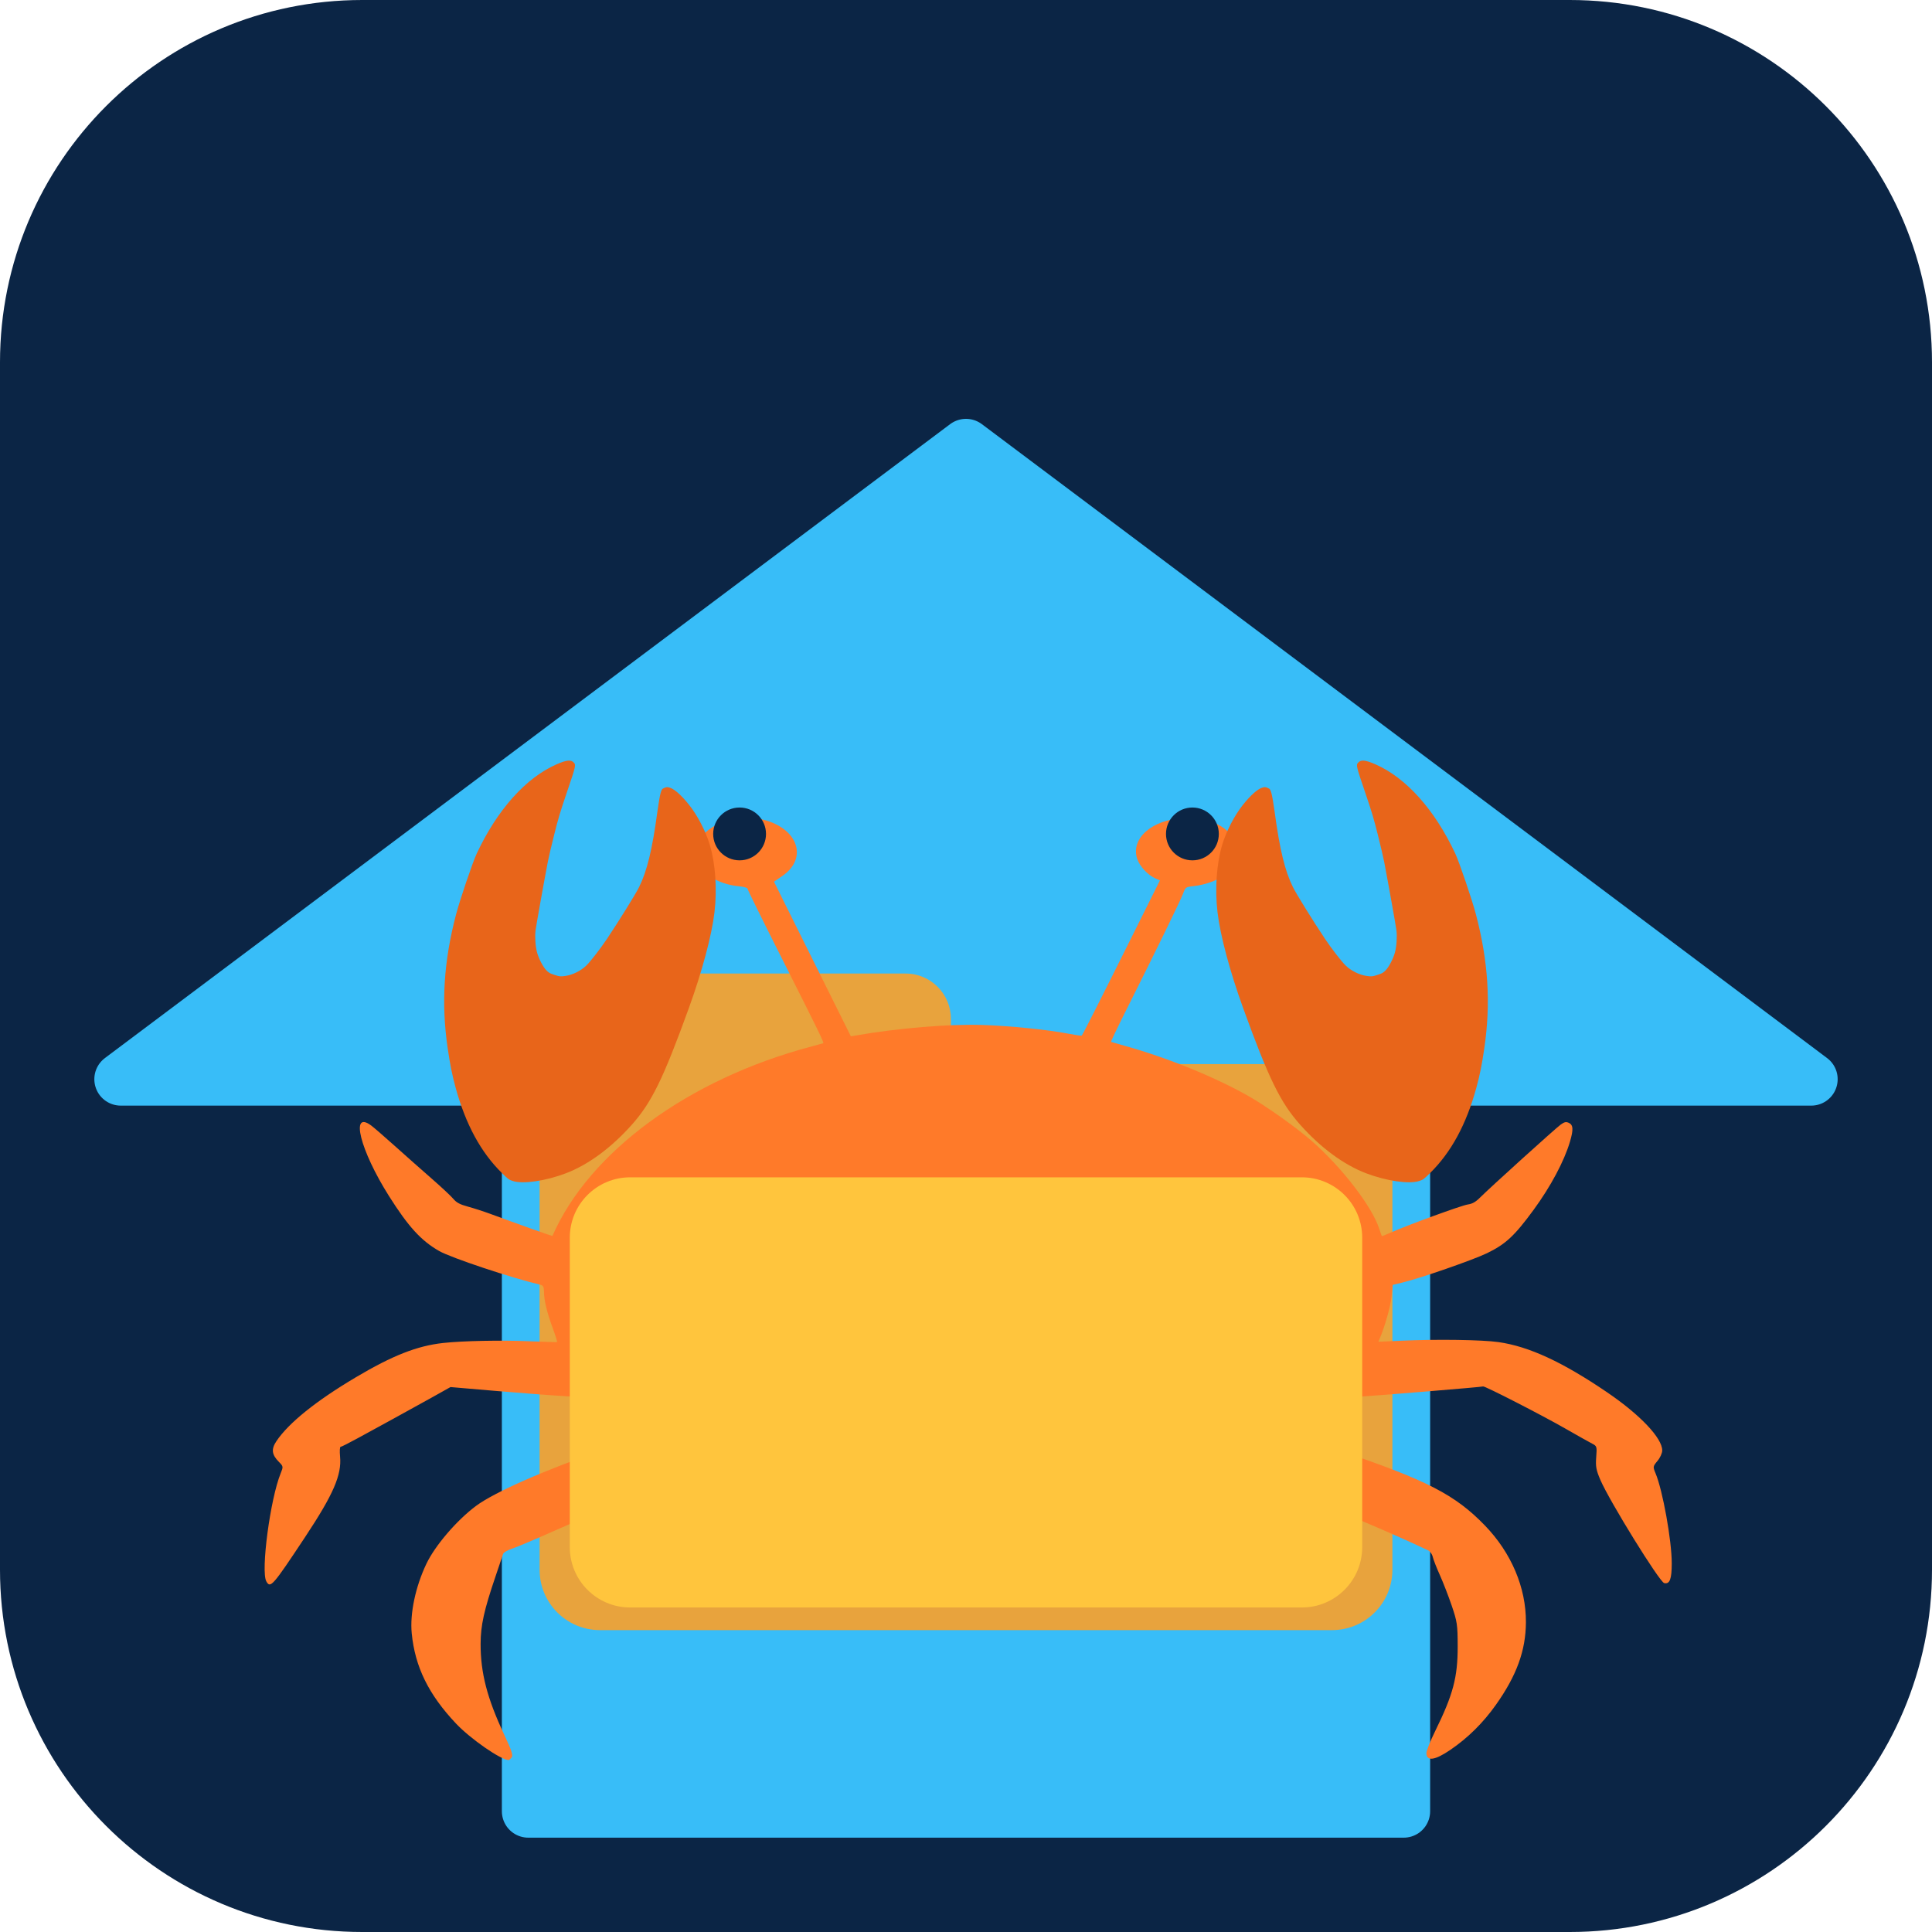
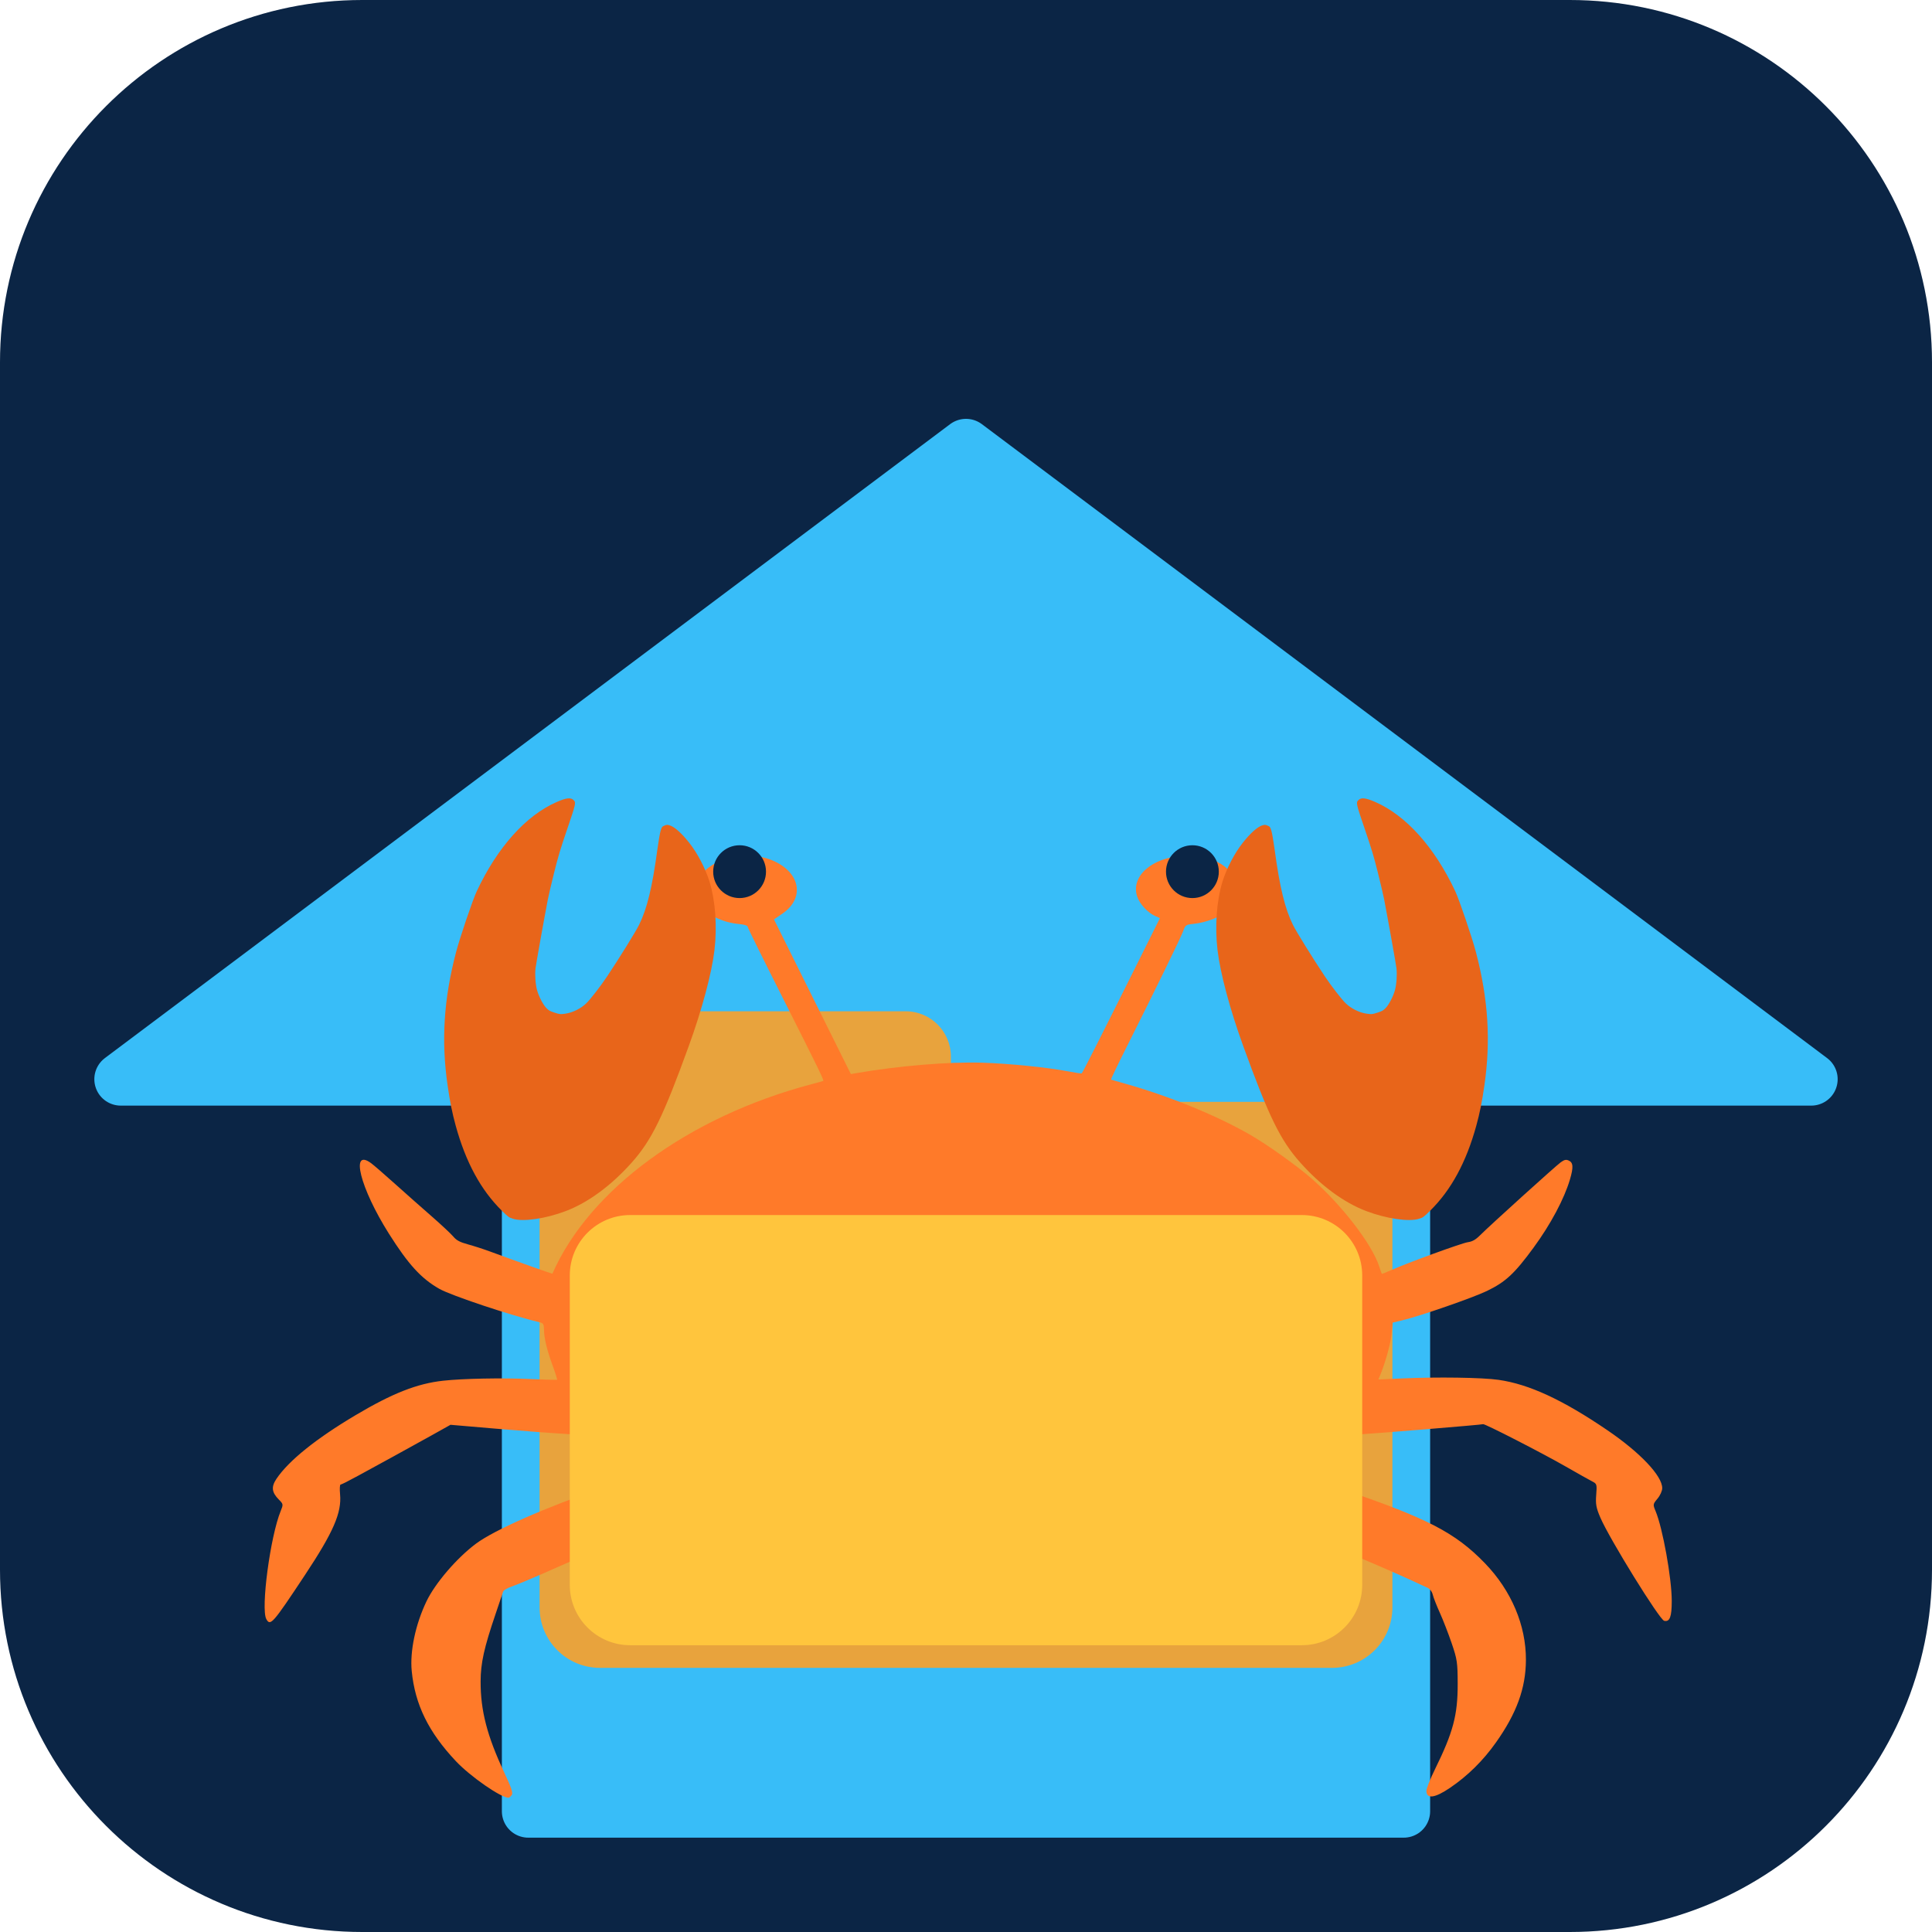
<svg xmlns="http://www.w3.org/2000/svg" viewBox="0 0 512 512" width="512" height="512">
  <rect x="0" y="0" width="512" height="512" rx="96" fill="#0B2545" />
  <path d="M256 118 L480 286 H372 V480 H140 V286 H32 Z" fill="#38BDF8" stroke="#38BDF8" stroke-width="14" stroke-linejoin="round" />
-   <rect x="160" y="258" width="92" height="32" rx="12" fill="#E8A33D" />
-   <rect x="143" y="282" width="226" height="150" rx="16" fill="#E8A33D" />
-   <g fill="#FF7A29" transform="translate(-2.0,169.9) scale(0.504,0.3444)">
+   <rect x="160" y="268" width="92" height="32" rx="12" fill="#E8A33D" />
+   <rect x="143" y="292" width="226" height="150" rx="16" fill="#E8A33D" />
+   <g fill="#FF7A29" transform="translate(-2.0,179.9) scale(0.504,0.3444)">
    <path d="M 385.462 138.366 C 379.171 141.295, 372.670 148.536, 371.011 154.462 C 369.417 160.155, 370.091 169.384, 372.461 174.320 C 376.090 181.881, 383.914 187.478, 392.497 188.655 C 395.017 189, 397 189.805, 397 190.484 C 397 191.150, 405.365 215.951, 415.588 245.598 C 434.707 301.039, 437.365 309.029, 436.818 309.430 C 436.643 309.559, 433.800 310.711, 430.500 311.990 C 366.087 336.965, 313.856 392.911, 294.429 457.738 C 294.363 457.959, 275.367 448.061, 261.500 440.580 C 258.200 438.800, 253.025 436.357, 250 435.151 C 245.755 433.460, 243.998 432.083, 242.301 429.120 C 241.091 427.007, 235.910 419.929, 230.788 413.390 C 225.666 406.850, 217.024 395.650, 211.582 388.500 C 206.141 381.350, 200.550 374.262, 199.158 372.750 C 187.944 360.570, 193.332 391.879, 208.494 427 C 218.707 450.657, 225.407 461.394, 234.912 469.332 C 241.183 474.570, 272.891 490.027, 288.250 495.333 C 289.587 495.794, 290.002 497.066, 290.008 500.719 C 290.018 507.229, 291.548 516.507, 294.639 528.802 C 296.064 534.468, 297.065 539.223, 296.865 539.368 C 296.664 539.514, 290.200 539.240, 282.500 538.760 C 267.511 537.825, 247.349 538.411, 236.975 540.081 C 223.284 542.286, 210.353 549.727, 191 566.536 C 170.154 584.642, 155.713 601.648, 149.314 615.626 C 146.491 621.792, 146.838 626.009, 150.628 631.594 C 152.941 635.002, 152.972 635.294, 151.567 640.310 C 146.085 659.878, 141.017 715.653, 144.006 723.516 C 146.141 729.131, 147.301 727.193, 164.362 689.500 C 179.264 656.580, 183.691 641.674, 182.781 627.495 C 182.517 623.373, 182.638 620, 183.050 620 C 183.462 620, 187.584 616.962, 192.210 613.250 C 196.836 609.538, 205.319 602.753, 211.060 598.173 C 216.802 593.593, 225.853 586.280, 231.173 581.921 L 240.846 573.997 264.460 576.953 C 277.448 578.580, 294.618 580.466, 302.614 581.145 L 317.154 582.381 318.971 585.940 C 321.545 590.982, 331.523 604.808, 335.779 609.232 C 337.754 611.284, 339.174 613.113, 338.935 613.297 C 338.696 613.480, 330.721 617.537, 321.214 622.311 C 290.891 637.538, 263.891 654.938, 254.255 665.464 C 244.108 676.547, 232.734 695.965, 228.167 710 C 222.413 727.684, 219.444 748.299, 220.461 763.500 C 222.189 789.296, 229.299 810.516, 243.704 832.870 C 251.337 844.713, 267.380 861, 271.415 861 C 271.698 861, 272.411 860.101, 272.999 859.002 C 273.849 857.413, 273.043 853.808, 269.059 841.390 C 260.102 813.468, 256.639 793.916, 256.682 771.500 C 256.710 757.347, 258.484 745.638, 264.564 719.500 C 266.483 711.250, 268.250 703.585, 268.491 702.466 C 268.750 701.266, 270.793 699.527, 273.476 698.224 C 275.977 697.009, 286.612 690.397, 297.110 683.531 C 307.608 676.665, 321.891 668.157, 328.849 664.625 C 335.807 661.092, 348.047 654.887, 356.049 650.836 L 370.598 643.470 379.549 649.271 C 402.879 664.390, 434.871 677.472, 462.071 683.014 C 485.105 687.709, 520.167 689.441, 541.500 686.939 C 580.997 682.306, 615.172 670.020, 646.363 649.237 C 653.342 644.587, 657.666 642.290, 658.382 642.853 C 659.459 643.700, 664.647 646.473, 690.500 660.017 C 707.751 669.055, 732.751 684.426, 754.613 699.436 C 755.874 700.302, 756.977 702.452, 757.347 704.767 C 757.688 706.902, 759.348 713.115, 761.036 718.574 C 762.723 724.033, 765.524 734.575, 767.259 742 C 770.174 754.474, 770.416 756.868, 770.437 773.500 C 770.468 797.352, 768.037 810.718, 758.530 838.958 C 756.039 846.360, 754 853.871, 754 855.649 C 754 862.151, 758.426 861.308, 766.492 853.268 C 775.798 843.991, 783.798 832.427, 790.542 818.500 C 801.458 795.959, 806.241 776.706, 806.317 755 C 806.410 728.313, 798.661 701.559, 784.733 680.478 C 769.184 656.944, 754.138 645.561, 709.250 623.375 C 697.563 617.599, 688 612.695, 688 612.478 C 688 612.261, 691.188 608.128, 695.084 603.292 C 698.980 598.456, 703.811 591.740, 705.820 588.367 L 709.472 582.233 716.986 581.575 C 728.627 580.554, 783.374 573.959, 783.809 573.525 C 784.439 572.894, 814.562 595.480, 827 605.909 C 833.325 611.212, 839.675 616.433, 841.111 617.510 C 843.640 619.407, 843.708 619.736, 843.277 627.984 C 842.904 635.124, 843.260 637.951, 845.480 645.484 C 850.341 661.983, 876.568 724.023, 879.028 724.843 C 881.959 725.820, 883 721.812, 882.999 709.559 C 882.997 692.105, 878.237 653.429, 874.481 640.350 C 873.048 635.358, 873.079 635.066, 875.489 630.850 C 876.900 628.381, 877.981 624.891, 877.988 622.779 C 878.019 613.305, 866.398 595.344, 849.088 578.109 C 825.583 554.707, 807.960 542.774, 791.930 539.407 C 783.308 537.596, 759.702 537.090, 741.116 538.318 L 728.731 539.136 729.406 536.818 C 732.184 527.283, 735.128 512.017, 735.652 504.435 L 736.277 495.371 741.389 493.577 C 750.732 490.298, 778.394 476.259, 785.763 471.057 C 795.625 464.095, 800.293 457.750, 810.375 437.609 C 819.322 419.734, 826.445 400.196, 829.465 385.248 C 831.385 375.748, 831.211 372.147, 828.761 370.613 C 827.367 369.740, 826.546 370.018, 824.628 372.012 C 822.050 374.691, 787.478 420.457, 782.207 428.169 C 779.868 431.590, 778.145 433.016, 775.758 433.504 C 772.540 434.162, 743.599 449.626, 735.130 455.212 C 732.727 456.797, 730.670 457.960, 730.559 457.797 C 730.449 457.634, 729.815 455.050, 729.152 452.056 C 725.377 435.020, 709.458 404.776, 693.593 384.500 C 685.565 374.240, 669.933 357.989, 660.695 350.300 C 642.913 335.500, 618.065 320.704, 595.500 311.478 C 591.650 309.904, 588.351 308.515, 588.168 308.393 C 587.986 308.270, 591.514 297.444, 596.008 284.335 C 611.695 238.581, 624.748 199.461, 626.032 194.352 C 627.281 189.382, 627.467 189.182, 631.413 188.571 C 638.285 187.508, 645.704 183.296, 648.845 178.675 C 652.770 172.901, 654 168.759, 654 161.318 C 654 145.776, 642.098 135.080, 626.078 136.227 C 609.695 137.399, 598.429 151.934, 601.896 167.426 C 603.194 173.224, 607.404 179.908, 611.414 182.536 L 613.868 184.143 600.526 223.322 C 582.638 275.850, 573.194 303.140, 572.748 303.585 C 572.546 303.788, 569.257 303.076, 565.440 302.003 C 554.660 298.974, 534.798 296.042, 520.500 295.369 C 502.881 294.539, 476.355 297.768, 453.932 303.472 L 451.364 304.126 431.150 244.621 L 410.936 185.116 415.312 180.741 C 428.384 167.669, 424.127 145.822, 407 138.079 C 400.668 135.216, 391.978 135.331, 385.462 138.366" />
  </g>
-   <rect x="151" y="312" width="210" height="114" rx="16" fill="#FFC53D" />
-   <g fill="#E8651A" transform="translate(33,-31) rotate(-72 100 322) translate(48.0,242.4) scale(0.1688)">
+   <rect x="151" y="322" width="210" height="114" rx="16" fill="#FFC53D" />
+   <g fill="#E8651A" transform="translate(33,-21) rotate(-72 100 322) translate(48.0,242.4) scale(0.1688)">
    <path d="M 560 314.076 C 483.768 318.510, 420.715 334.684, 356.694 366.225 C 333.385 377.708, 318.172 386.270, 301 397.568 C 251.168 430.355, 216.846 466.498, 196.195 507.934 C 189.792 520.783, 189.502 521.676, 189.552 528.434 C 189.676 545.154, 205.550 577.232, 226.700 603.500 C 250.292 632.801, 286.518 658.814, 331 678.393 C 373.978 697.310, 414.908 703.127, 533 707.103 C 593.897 709.153, 652.607 706.060, 688.500 698.910 C 724.745 691.690, 761.992 676.622, 787.500 658.859 C 805.650 646.221, 825.001 626.545, 836.697 608.837 C 847.111 593.069, 853 579.766, 853 572.009 C 853 567.919, 852.479 566.449, 850.077 563.766 C 847.288 560.649, 846.843 560.506, 840.327 560.629 C 836.572 560.700, 823.375 562.600, 811 564.851 C 751.886 575.603, 717.535 578.203, 689.358 574.057 C 677.568 572.323, 629.875 560.604, 597.352 551.451 C 579.354 546.386, 555.134 537.705, 546.841 533.347 C 536.604 527.968, 526.364 517.539, 521.342 507.378 C 517.738 500.085, 517.501 499.044, 517.509 490.552 C 517.517 482.525, 517.845 480.878, 520.400 476.006 C 523.819 469.485, 534.127 458.985, 542.500 453.493 C 550.506 448.242, 564.664 442.519, 574.500 440.559 C 581.318 439.200, 648.028 429.995, 683.500 425.519 C 689.550 424.755, 708.675 423.150, 726 421.951 C 753.305 420.062, 762.816 419.845, 797.420 420.324 C 840.024 420.913, 841.440 420.783, 843.970 416.055 C 847.006 410.383, 844.180 404.018, 833.067 391.500 C 798.020 352.020, 736.577 324.849, 661 315.409 C 645.952 313.529, 583.554 312.706, 560 314.076" />
  </g>
-   <g fill="#E8651A" transform="translate(512,0) scale(-1,1) translate(33,-31) rotate(-72 100 322) translate(48.0,242.4) scale(0.1688)">
+   <g fill="#E8651A" transform="translate(512,0) scale(-1,1) translate(33,-21) rotate(-72 100 322) translate(48.0,242.4) scale(0.1688)">
    <path d="M 560 314.076 C 483.768 318.510, 420.715 334.684, 356.694 366.225 C 333.385 377.708, 318.172 386.270, 301 397.568 C 251.168 430.355, 216.846 466.498, 196.195 507.934 C 189.792 520.783, 189.502 521.676, 189.552 528.434 C 189.676 545.154, 205.550 577.232, 226.700 603.500 C 250.292 632.801, 286.518 658.814, 331 678.393 C 373.978 697.310, 414.908 703.127, 533 707.103 C 593.897 709.153, 652.607 706.060, 688.500 698.910 C 724.745 691.690, 761.992 676.622, 787.500 658.859 C 805.650 646.221, 825.001 626.545, 836.697 608.837 C 847.111 593.069, 853 579.766, 853 572.009 C 853 567.919, 852.479 566.449, 850.077 563.766 C 847.288 560.649, 846.843 560.506, 840.327 560.629 C 836.572 560.700, 823.375 562.600, 811 564.851 C 751.886 575.603, 717.535 578.203, 689.358 574.057 C 677.568 572.323, 629.875 560.604, 597.352 551.451 C 579.354 546.386, 555.134 537.705, 546.841 533.347 C 536.604 527.968, 526.364 517.539, 521.342 507.378 C 517.738 500.085, 517.501 499.044, 517.509 490.552 C 517.517 482.525, 517.845 480.878, 520.400 476.006 C 523.819 469.485, 534.127 458.985, 542.500 453.493 C 550.506 448.242, 564.664 442.519, 574.500 440.559 C 581.318 439.200, 648.028 429.995, 683.500 425.519 C 689.550 424.755, 708.675 423.150, 726 421.951 C 753.305 420.062, 762.816 419.845, 797.420 420.324 C 840.024 420.913, 841.440 420.783, 843.970 416.055 C 847.006 410.383, 844.180 404.018, 833.067 391.500 C 798.020 352.020, 736.577 324.849, 661 315.409 C 645.952 313.529, 583.554 312.706, 560 314.076" />
  </g>
-   <circle cx="196" cy="221" r="7" fill="#0B2545" />
-   <circle cx="316" cy="221" r="7" fill="#0B2545" />
+   <circle cx="196" cy="231" r="7" fill="#0B2545" />
+   <circle cx="316" cy="231" r="7" fill="#0B2545" />
</svg>
